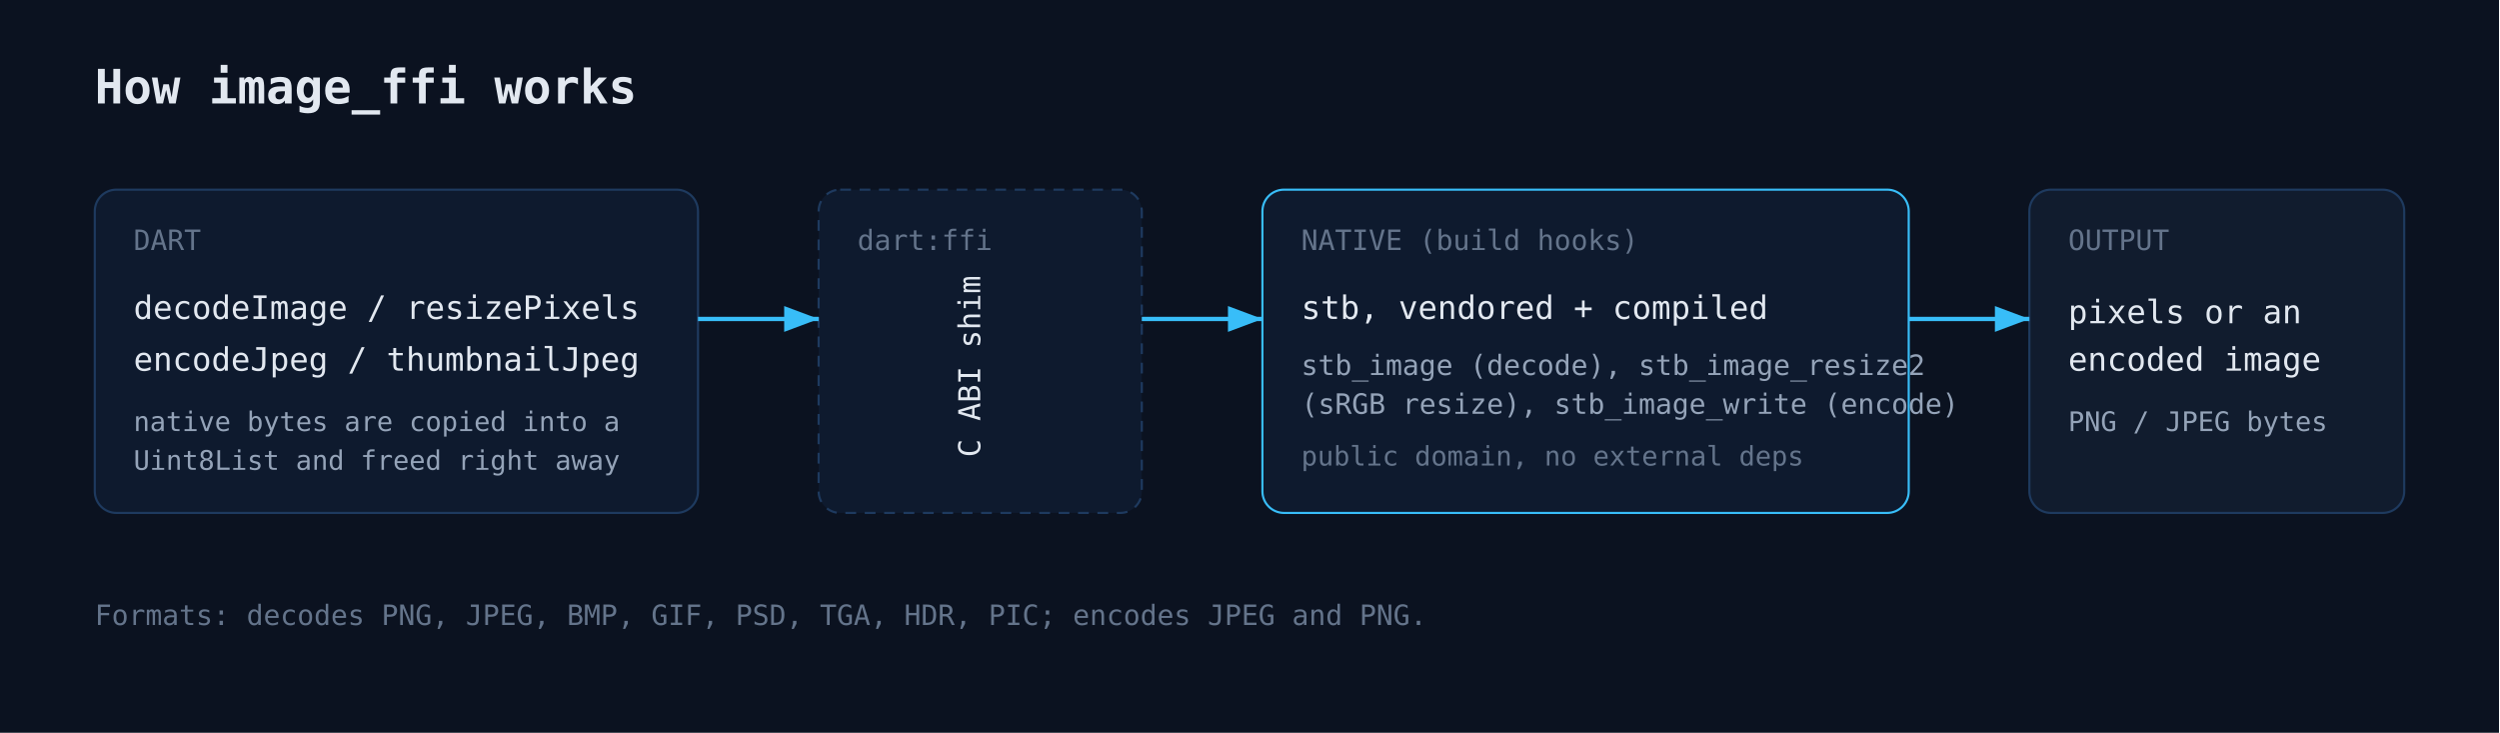
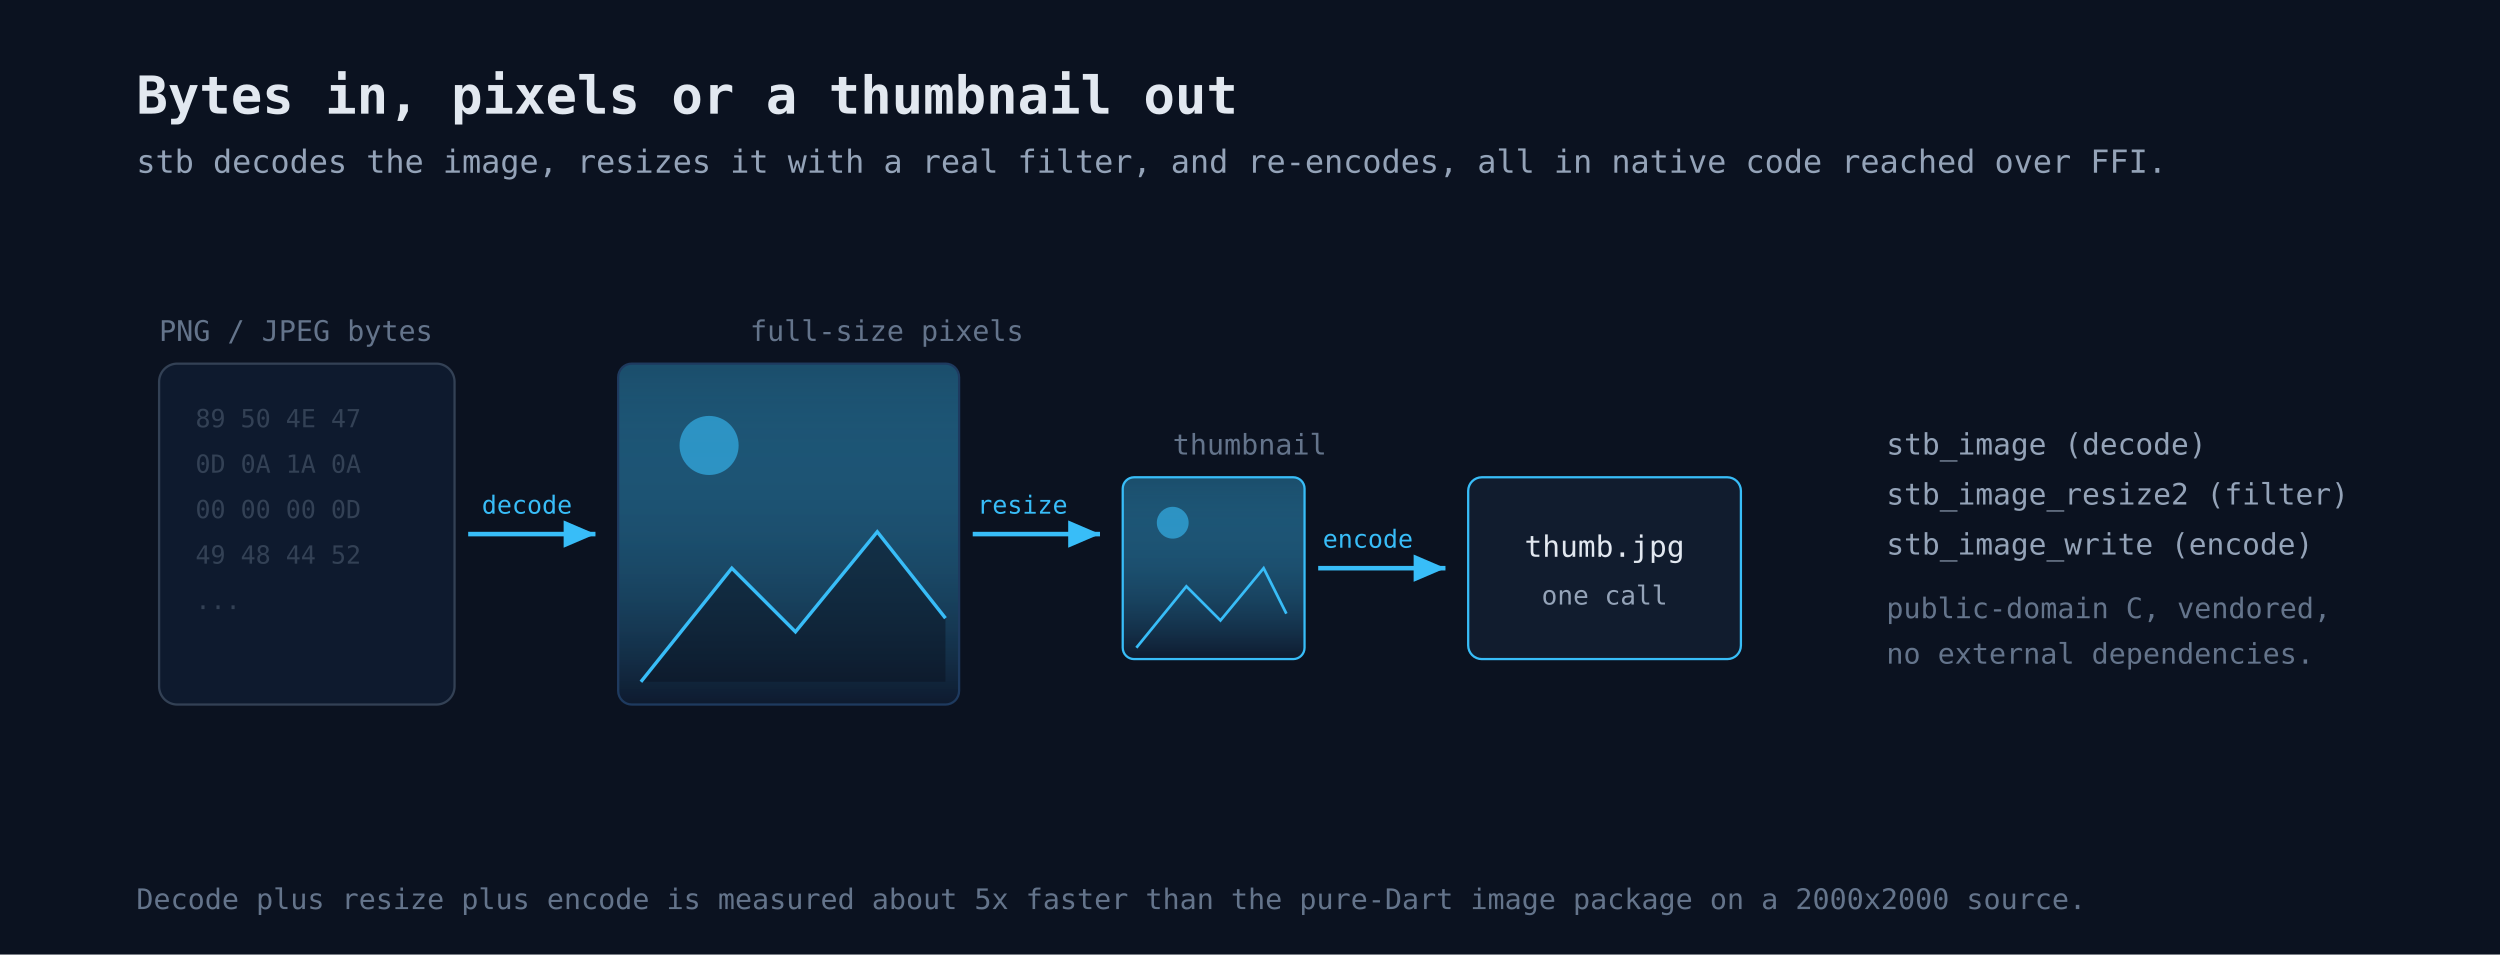
- <svg xmlns="http://www.w3.org/2000/svg" width="1160" height="340" viewBox="0 0 1160 340" font-family="Menlo, monospace">
+ <svg xmlns="http://www.w3.org/2000/svg" width="1100" height="420" viewBox="0 0 1100 420" font-family="Menlo, monospace">
  <defs>
-     <marker id="a" markerWidth="10" markerHeight="10" refX="8" refY="3" orient="auto">
-       <path d="M0,0 L8,3 L0,6 Z" fill="#38BDF8" />
+     <marker id="a" markerWidth="9" markerHeight="9" refX="7" refY="3" orient="auto">
+       <path d="M0,0 L7,3 L0,6 Z" fill="#38BDF8" />
    </marker>
+     <linearGradient id="sky" x1="0" y1="0" x2="0" y2="1">
+       <stop offset="0" stop-color="#38BDF8" stop-opacity="0.35" />
+       <stop offset="1" stop-color="#0E1A2E" />
+     </linearGradient>
  </defs>
-   <rect width="1160" height="340" fill="#0B1220" />
-   <text x="44" y="48" font-size="22" font-weight="bold" fill="#E2E8F0">How image_ffi works</text>
-   <rect x="44" y="88" width="280" height="150" rx="10" fill="#0E1A2E" stroke="#1E3A5F" />
-   <text x="62" y="116" font-size="13" fill="#64748B">DART</text>
-   <text x="62" y="148" font-size="15" fill="#E2E8F0">decodeImage / resizePixels</text>
-   <text x="62" y="172" font-size="15" fill="#E2E8F0">encodeJpeg / thumbnailJpeg</text>
-   <text x="62" y="200" font-size="12.5" fill="#94A3B8">native bytes are copied into a</text>
-   <text x="62" y="218" font-size="12.5" fill="#94A3B8">Uint8List and freed right away</text>
-   <rect x="380" y="88" width="150" height="150" rx="10" fill="#0E1A2E" stroke="#1E3A5F" stroke-dasharray="5 4" />
-   <text x="398" y="116" font-size="13" fill="#64748B">dart:ffi</text>
-   <text x="455" y="170" font-size="14" fill="#E2E8F0" text-anchor="middle" transform="rotate(-90 455 170)">C ABI shim</text>
-   <rect x="586" y="88" width="300" height="150" rx="10" fill="#0E1A2E" stroke="#38BDF8" />
-   <text x="604" y="116" font-size="13" fill="#64748B">NATIVE (build hooks)</text>
-   <text x="604" y="148" font-size="15" fill="#E2E8F0">stb, vendored + compiled</text>
-   <text x="604" y="174" font-size="13" fill="#94A3B8">stb_image (decode), stb_image_resize2</text>
-   <text x="604" y="192" font-size="13" fill="#94A3B8">(sRGB resize), stb_image_write (encode)</text>
-   <text x="604" y="216" font-size="12.5" fill="#64748B">public domain, no external deps</text>
-   <rect x="942" y="88" width="174" height="150" rx="10" fill="#111C2E" stroke="#1E3A5F" />
-   <text x="960" y="116" font-size="13" fill="#64748B">OUTPUT</text>
-   <text x="960" y="150" font-size="15" fill="#E2E8F0">pixels or an</text>
-   <text x="960" y="172" font-size="15" fill="#E2E8F0">encoded image</text>
-   <text x="960" y="200" font-size="12.5" fill="#94A3B8">PNG / JPEG bytes</text>
-   <path d="M324 148 L380 148" stroke="#38BDF8" stroke-width="2" marker-end="url(#a)" />
-   <path d="M530 148 L586 148" stroke="#38BDF8" stroke-width="2" marker-end="url(#a)" />
-   <path d="M886 148 L942 148" stroke="#38BDF8" stroke-width="2" marker-end="url(#a)" />
-   <text x="44" y="290" font-size="13" fill="#64748B">Formats: decodes PNG, JPEG, BMP, GIF, PSD, TGA, HDR, PIC; encodes JPEG and PNG.</text>
+   <rect width="1100" height="420" fill="#0B1220" />
+   <text x="60" y="50" font-size="23" font-weight="bold" fill="#E2E8F0">Bytes in, pixels or a thumbnail out</text>
+   <text x="60" y="76" font-size="14" fill="#94A3B8">stb decodes the image, resizes it with a real filter, and re-encodes, all in native code reached over FFI.</text>
+   <text x="70" y="150" font-size="12.5" fill="#64748B">PNG / JPEG bytes</text>
+   <rect x="70" y="160" width="130" height="150" rx="8" fill="#0E1A2E" stroke="#334155" />
+   <text x="86" y="188" font-size="11" fill="#334155">89 50 4E 47</text>
+   <text x="86" y="208" font-size="11" fill="#334155">0D 0A 1A 0A</text>
+   <text x="86" y="228" font-size="11" fill="#334155">00 00 00 0D</text>
+   <text x="86" y="248" font-size="11" fill="#334155">49 48 44 52</text>
+   <text x="86" y="268" font-size="11" fill="#334155">...</text>
+   <path d="M206 235 L262 235" stroke="#38BDF8" stroke-width="2" marker-end="url(#a)" />
+   <text x="212" y="226" font-size="11" fill="#38BDF8">decode</text>
+   <text x="330" y="150" font-size="12.5" fill="#64748B">full-size pixels</text>
+   <rect x="272" y="160" width="150" height="150" rx="6" fill="url(#sky)" stroke="#1E3A5F" />
+   <circle cx="312" cy="196" r="13" fill="#38BDF8" fill-opacity="0.6" />
+   <path d="M282 300 L322 250 L350 278 L386 234 L416 272 L416 300 Z" fill="#0B1220" fill-opacity="0.5" />
+   <path d="M282 300 L322 250 L350 278 L386 234 L416 272" stroke="#38BDF8" stroke-width="1.5" fill="none" />
+   <path d="M428 235 L484 235" stroke="#38BDF8" stroke-width="2" marker-end="url(#a)" />
+   <text x="430" y="226" font-size="11" fill="#38BDF8">resize</text>
+   <text x="516" y="200" font-size="12.5" fill="#64748B">thumbnail</text>
+   <rect x="494" y="210" width="80" height="80" rx="5" fill="url(#sky)" stroke="#38BDF8" />
+   <circle cx="516" cy="230" r="7" fill="#38BDF8" fill-opacity="0.6" />
+   <path d="M500 285 L522 258 L537 273 L556 250 L566 270" stroke="#38BDF8" stroke-width="1.2" fill="none" />
+   <path d="M580 250 L636 250" stroke="#38BDF8" stroke-width="2" marker-end="url(#a)" />
+   <text x="582" y="241" font-size="11" fill="#38BDF8">encode</text>
+   <rect x="646" y="210" width="120" height="80" rx="6" fill="#111C2E" stroke="#38BDF8" />
+   <text x="706" y="245" font-size="13" fill="#E2E8F0" text-anchor="middle">thumb.jpg</text>
+   <text x="706" y="266" font-size="11.5" fill="#94A3B8" text-anchor="middle">one call</text>
+   <text x="830" y="200" font-size="13" fill="#94A3B8">stb_image (decode)</text>
+   <text x="830" y="222" font-size="13" fill="#94A3B8">stb_image_resize2 (filter)</text>
+   <text x="830" y="244" font-size="13" fill="#94A3B8">stb_image_write (encode)</text>
+   <text x="830" y="272" font-size="12.5" fill="#64748B">public-domain C, vendored,</text>
+   <text x="830" y="292" font-size="12.5" fill="#64748B">no external dependencies.</text>
+   <text x="60" y="400" font-size="12.5" fill="#64748B">Decode plus resize plus encode is measured about 5x faster than the pure-Dart image package on a 2000x2000 source.</text>
</svg>
